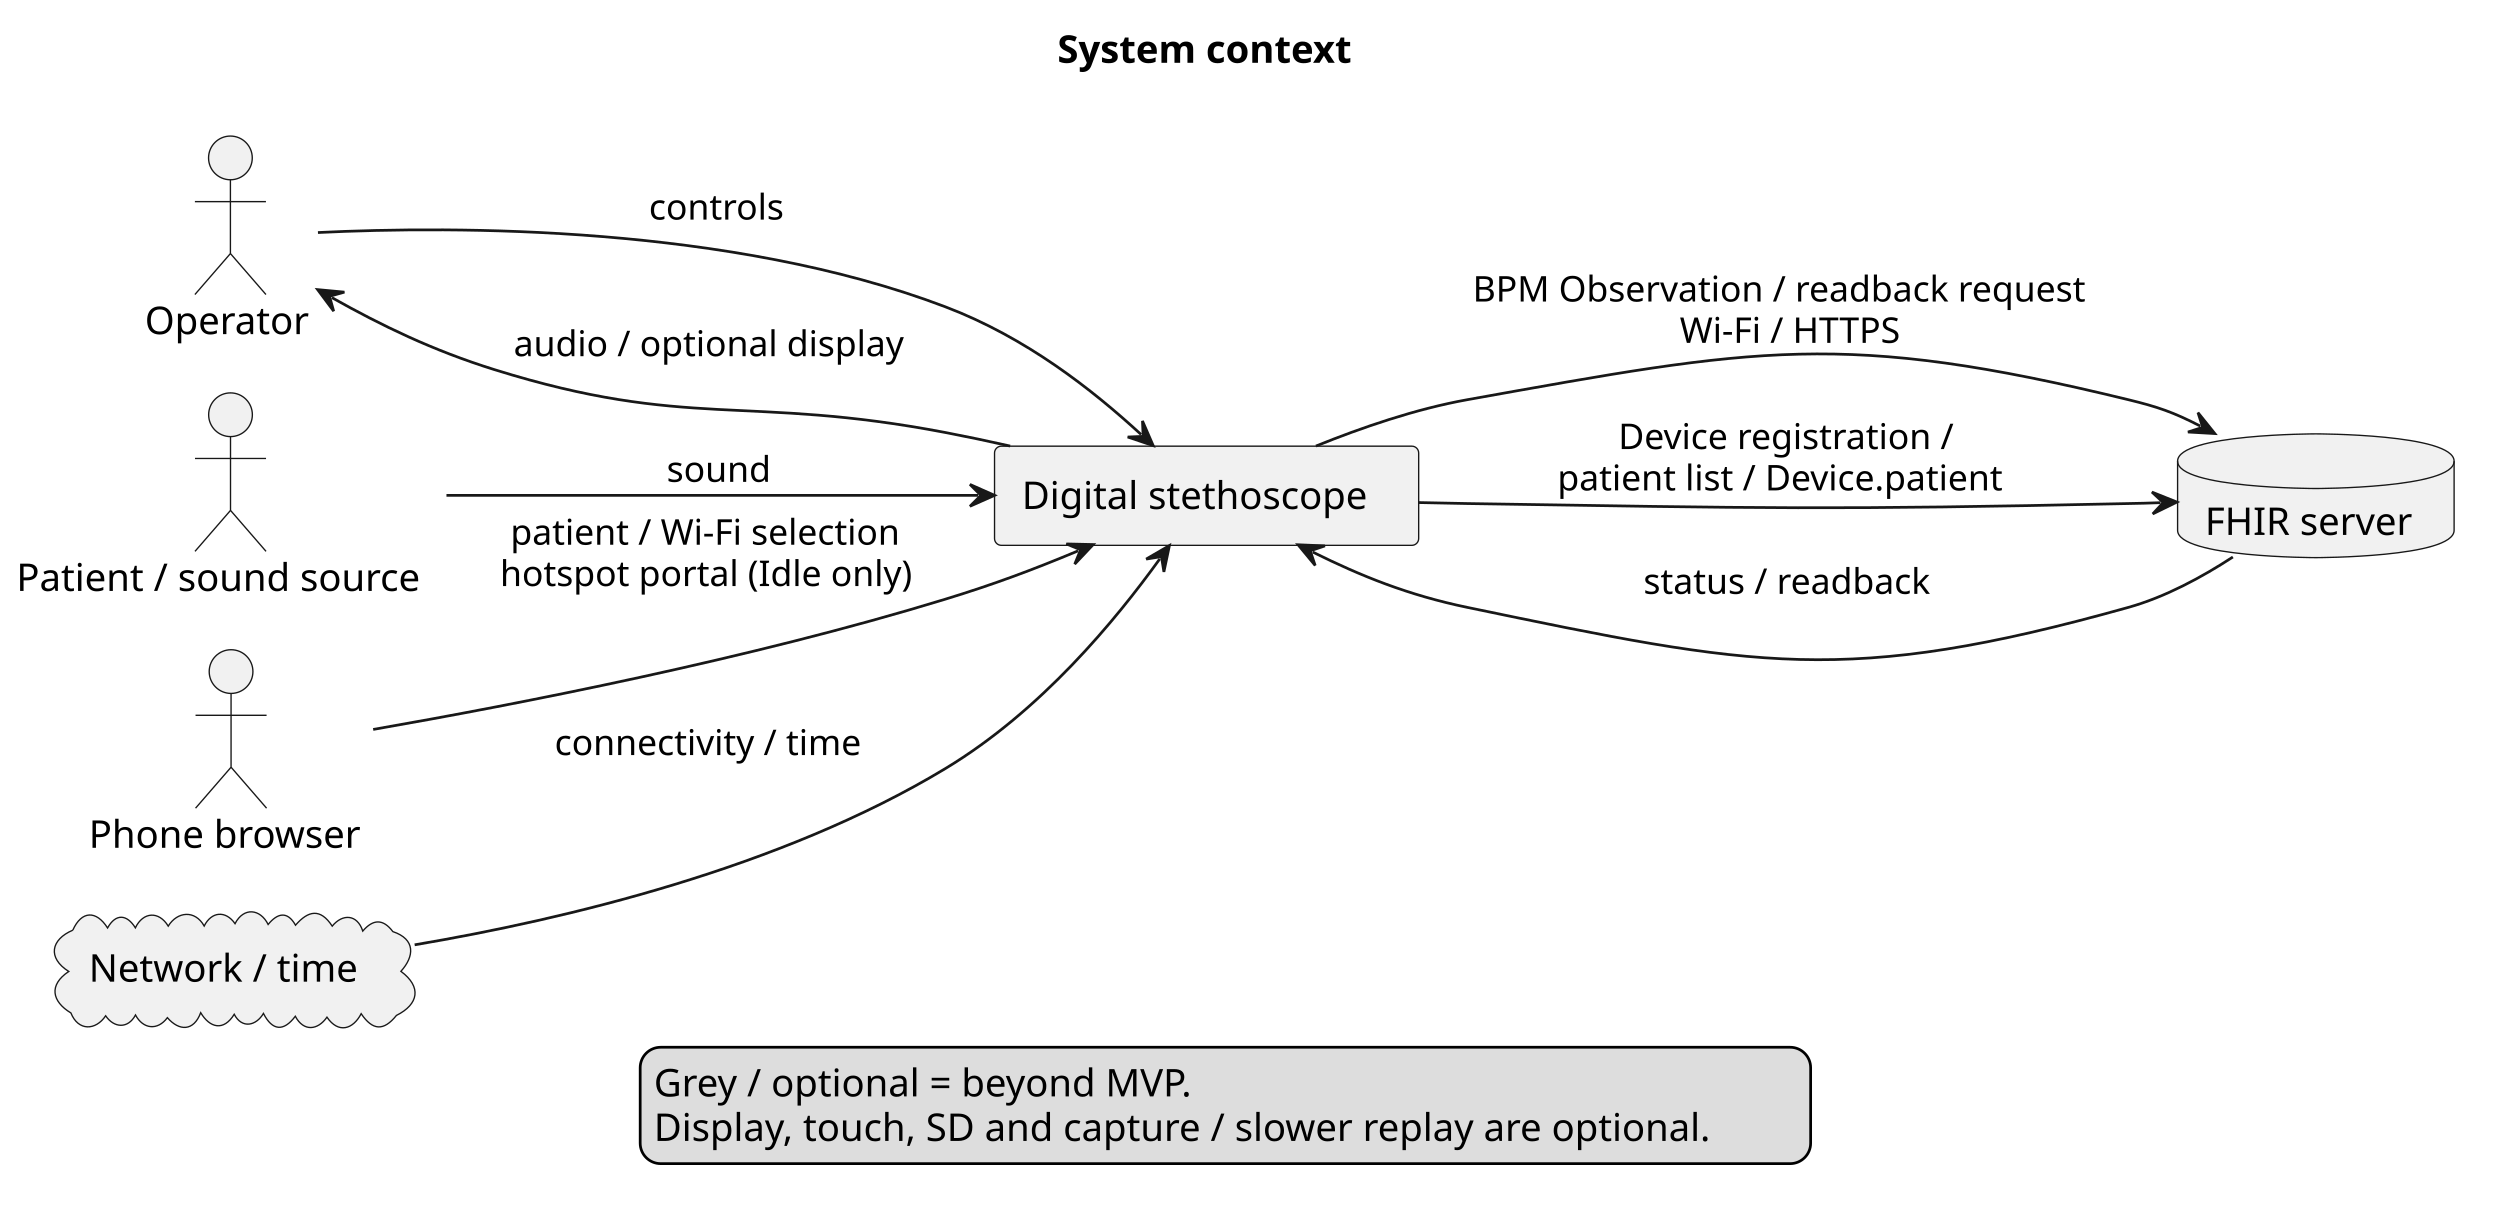
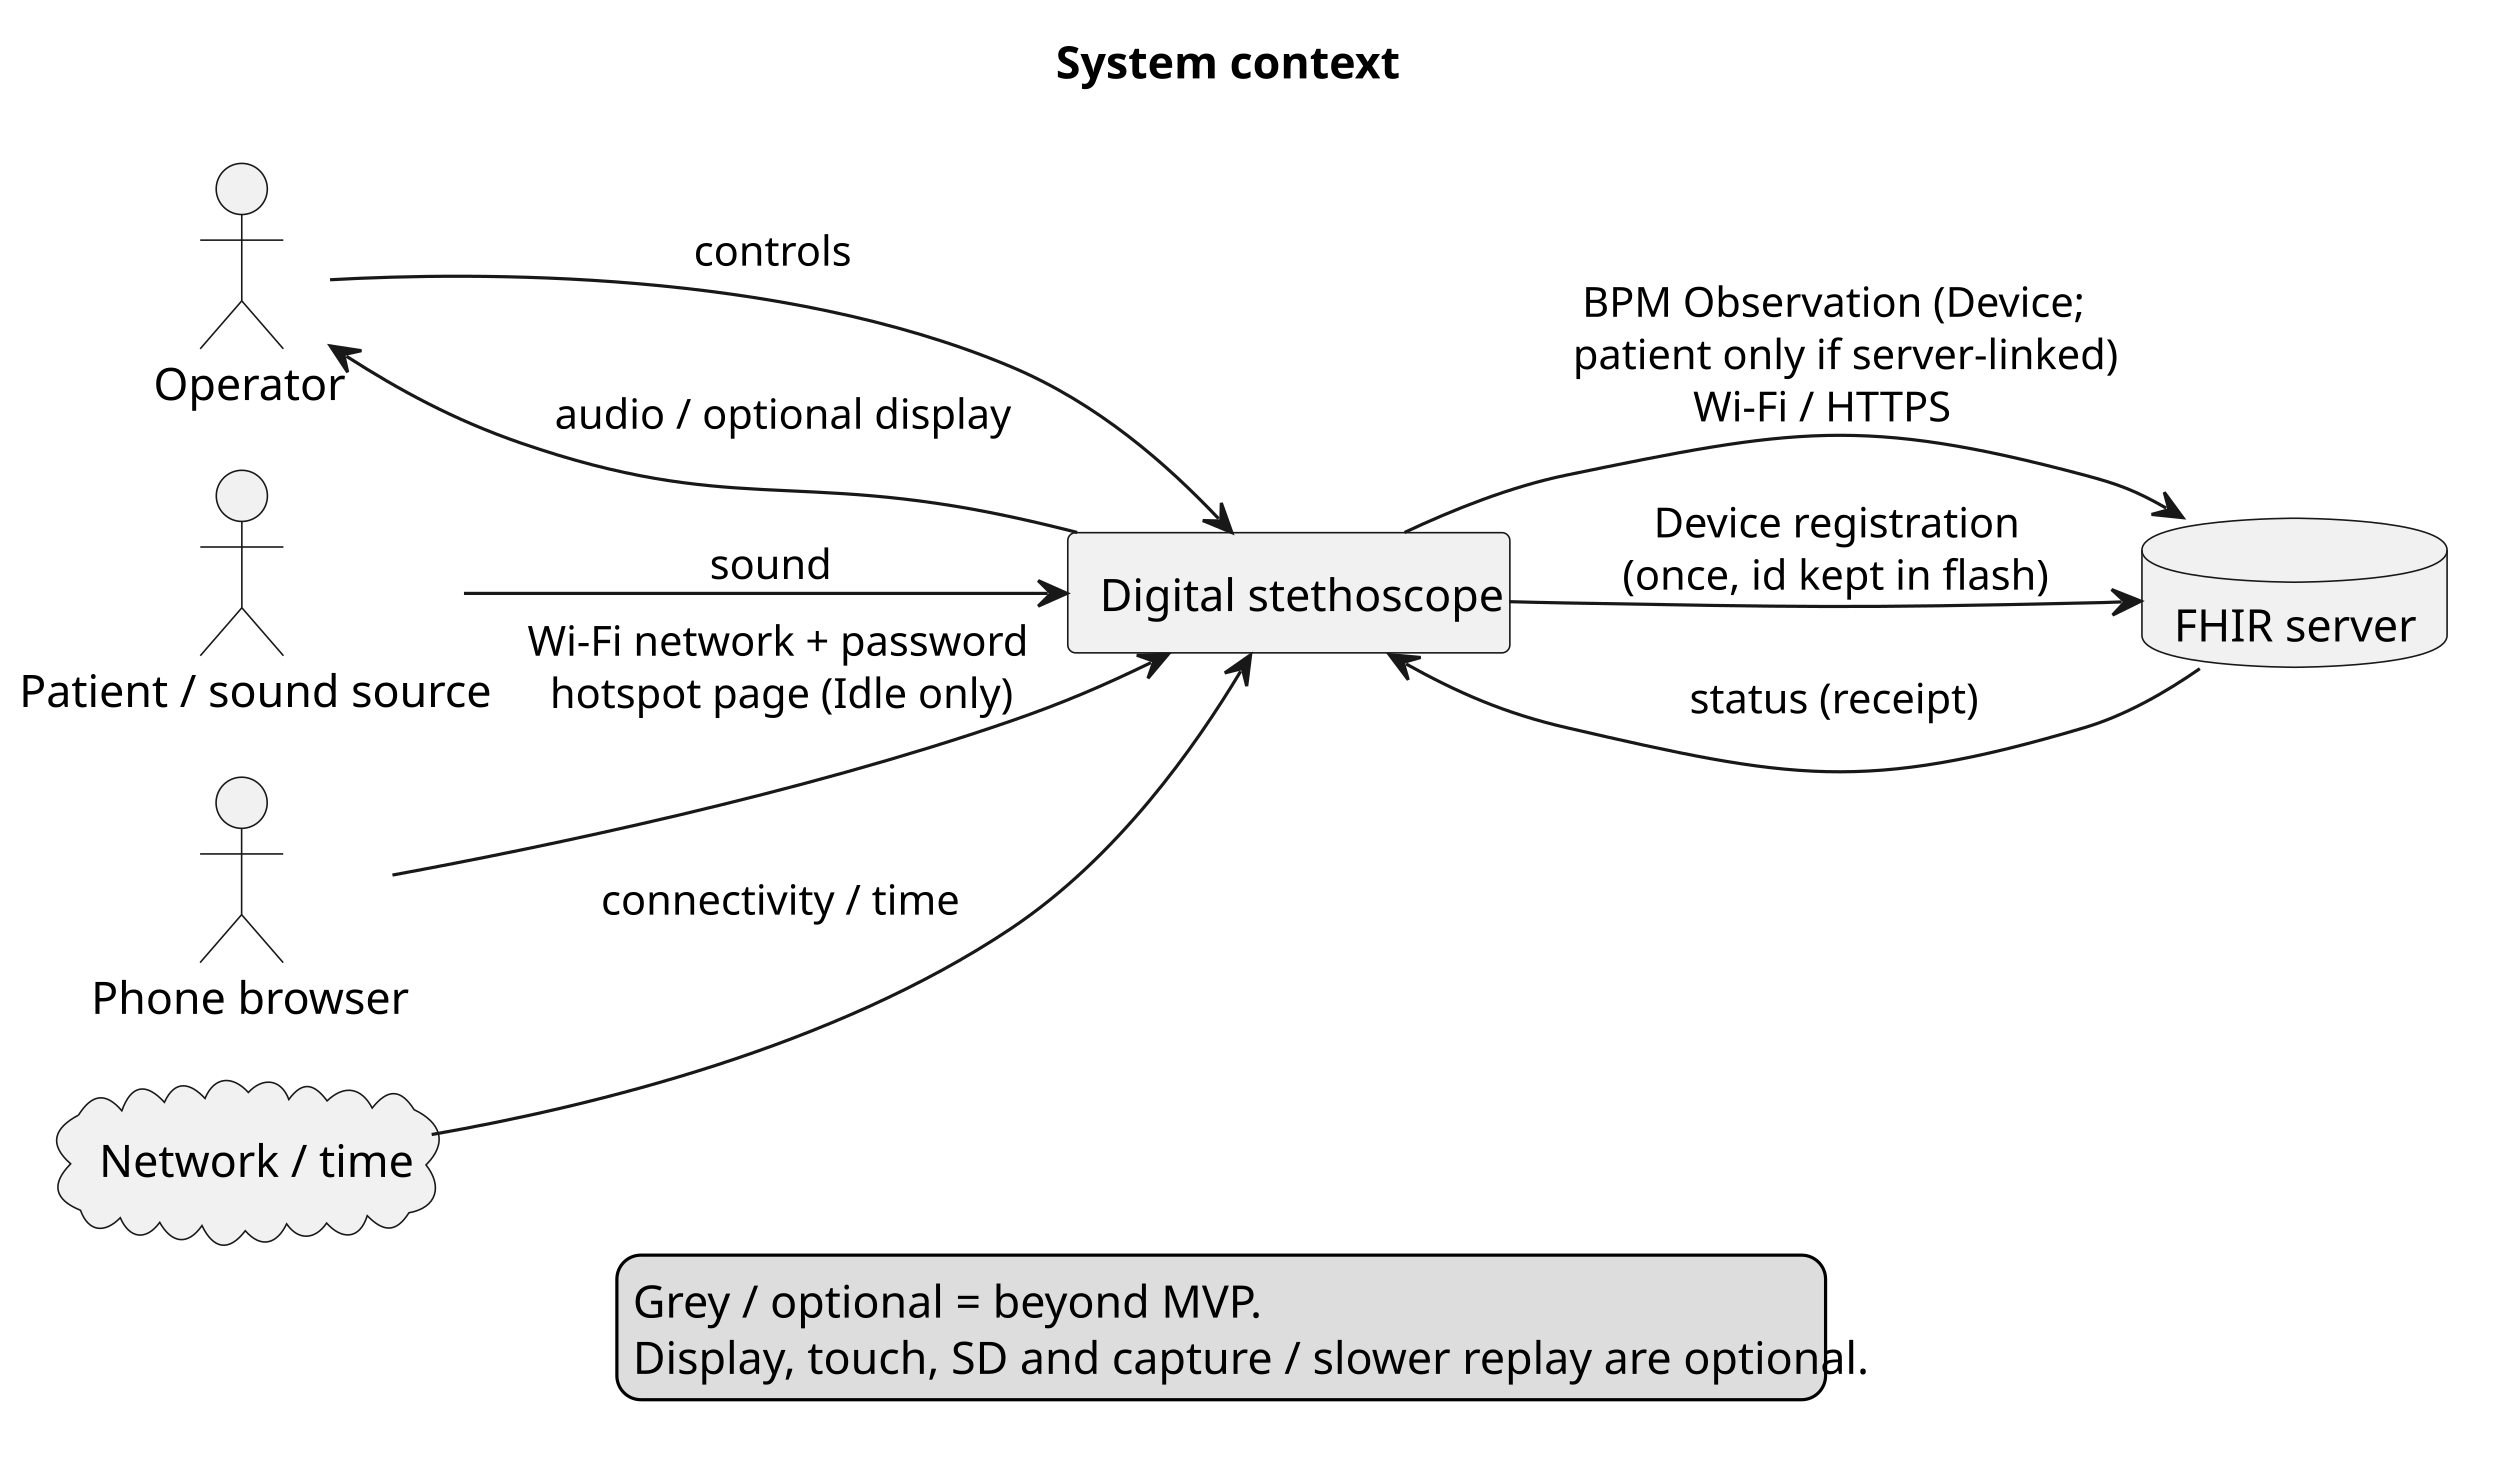
- <svg xmlns="http://www.w3.org/2000/svg" contentStyleType="text/css" data-diagram-type="DESCRIPTION" height="445px" preserveAspectRatio="none" style="width:915px;height:445px;background:#FFFFFF;" version="1.1" viewBox="0 0 915 445" width="915px" zoomAndPan="magnify">
+ <svg xmlns="http://www.w3.org/2000/svg" contentStyleType="text/css" data-diagram-type="DESCRIPTION" height="457px" preserveAspectRatio="none" style="width:782px;height:457px;background:#FFFFFF;" version="1.1" viewBox="0 0 782 457" width="782px" zoomAndPan="magnify">
  <defs />
  <g>
    <g class="title" data-source-line="15">
-       <text fill="#000000" font-family="sans-serif" font-size="14" font-weight="bold" lengthAdjust="spacing" textLength="122.985" x="387.007" y="22.995">System context</text>
+       <text fill="#000000" font-family="sans-serif" font-size="14" font-weight="bold" lengthAdjust="spacing" textLength="103.482" x="330.259" y="24.533">System context</text>
    </g>
    <g class="entity" data-qualified-name="operator" data-source-line="17" id="ent0002">
-       <ellipse cx="84.332" cy="57.797" fill="#F1F1F1" rx="8" ry="8" style="stroke:#181818;stroke-width:0.5;" />
-       <path d="M84.332,65.797 L84.332,92.797 M71.332,73.797 L97.332,73.797 M84.332,92.797 L71.332,107.797 M84.332,92.797 L97.332,107.797" fill="none" style="stroke:#181818;stroke-width:0.5;" />
-       <text fill="#000000" font-family="sans-serif" font-size="14" lengthAdjust="spacing" textLength="62.665" x="53" y="122.292">Operator</text>
+       <ellipse cx="75.624" cy="59.109" fill="#F1F1F1" rx="8" ry="8" style="stroke:#181818;stroke-width:0.5;" />
+       <path d="M75.624,67.109 L75.624,94.109 M62.624,75.109 L88.624,75.109 M75.624,94.109 L62.624,109.109 M75.624,94.109 L88.624,109.109" fill="none" style="stroke:#181818;stroke-width:0.5;" />
+       <text fill="#000000" font-family="sans-serif" font-size="14" lengthAdjust="spacing" textLength="55.248" x="48" y="125.143">Operator</text>
    </g>
    <g class="entity" data-qualified-name="source" data-source-line="18" id="ent0003">
-       <ellipse cx="84.367" cy="151.797" fill="#F1F1F1" rx="8" ry="8" style="stroke:#181818;stroke-width:0.5;" />
-       <path d="M84.367,159.797 L84.367,186.797 M71.367,167.797 L97.367,167.797 M84.367,186.797 L71.367,201.797 M84.367,186.797 L97.367,201.797" fill="none" style="stroke:#181818;stroke-width:0.5;" />
-       <text fill="#000000" font-family="sans-serif" font-size="14" lengthAdjust="spacing" textLength="156.734" x="6" y="216.292">Patient / sound source</text>
+       <ellipse cx="75.655" cy="155.109" fill="#F1F1F1" rx="8" ry="8" style="stroke:#181818;stroke-width:0.5;" />
+       <path d="M75.655,163.109 L75.655,190.109 M62.655,171.109 L88.655,171.109 M75.655,190.109 L62.655,205.109 M75.655,190.109 L88.655,205.109" fill="none" style="stroke:#181818;stroke-width:0.5;" />
+       <text fill="#000000" font-family="sans-serif" font-size="14" lengthAdjust="spacing" textLength="139.31" x="6" y="221.143">Patient / sound source</text>
    </g>
    <g class="entity" data-qualified-name="phone" data-source-line="19" id="ent0004">
-       <ellipse cx="84.569" cy="245.797" fill="#F1F1F1" rx="8" ry="8" style="stroke:#181818;stroke-width:0.5;" />
-       <path d="M84.569,253.797 L84.569,280.797 M71.569,261.797 L97.569,261.797 M84.569,280.797 L71.569,295.797 M84.569,280.797 L97.569,295.797" fill="none" style="stroke:#181818;stroke-width:0.5;" />
-       <text fill="#000000" font-family="sans-serif" font-size="14" lengthAdjust="spacing" textLength="104.139" x="32.5" y="310.292">Phone browser</text>
+       <ellipse cx="75.582" cy="251.109" fill="#F1F1F1" rx="8" ry="8" style="stroke:#181818;stroke-width:0.5;" />
+       <path d="M75.582,259.109 L75.582,286.109 M62.583,267.109 L88.582,267.109 M75.582,286.109 L62.583,301.109 M75.582,286.109 L88.582,301.109" fill="none" style="stroke:#181818;stroke-width:0.5;" />
+       <text fill="#000000" font-family="sans-serif" font-size="14" lengthAdjust="spacing" textLength="94.165" x="28.5" y="317.143">Phone browser</text>
    </g>
    <g class="entity" data-qualified-name="device" data-source-line="20" id="ent0005">
-       <rect fill="#F1F1F1" height="36.297" rx="2.5" ry="2.5" style="stroke:#181818;stroke-width:0.5;" width="155.235" x="364" y="163.297" />
-       <text fill="#000000" font-family="sans-serif" font-size="14" lengthAdjust="spacing" textLength="135.235" x="374" y="186.292">Digital stethoscope</text>
+       <rect fill="#F1F1F1" height="37.609" rx="2.5" ry="2.5" style="stroke:#181818;stroke-width:0.5;" width="138.289" x="334" y="166.609" />
+       <text fill="#000000" font-family="sans-serif" font-size="14" lengthAdjust="spacing" textLength="118.289" x="344" y="191.143">Digital stethoscope</text>
    </g>
    <g class="entity" data-qualified-name="fhir" data-source-line="21" id="ent0006">
-       <path d="M797,168.797 C797,158.797 847.602,158.797 847.602,158.797 C847.602,158.797 898.204,158.797 898.204,168.797 L898.204,194.094 C898.204,204.094 847.602,204.094 847.602,204.094 C847.602,204.094 797,204.094 797,194.094 L797,168.797" fill="#F1F1F1" style="stroke:#181818;stroke-width:0.5;" />
-       <path d="M797,168.797 C797,178.797 847.602,178.797 847.602,178.797 C847.602,178.797 898.204,178.797 898.204,168.797" fill="none" style="stroke:#181818;stroke-width:0.5;" />
-       <text fill="#000000" font-family="sans-serif" font-size="14" lengthAdjust="spacing" textLength="81.204" x="807" y="195.792">FHIR server</text>
+       <path d="M670,172.109 C670,162.109 717.724,162.109 717.724,162.109 C717.724,162.109 765.448,162.109 765.448,172.109 L765.448,198.719 C765.448,208.719 717.724,208.719 717.724,208.719 C717.724,208.719 670,208.719 670,198.719 L670,172.109" fill="#F1F1F1" style="stroke:#181818;stroke-width:0.5;" />
+       <path d="M670,172.109 C670,182.109 717.724,182.109 717.724,182.109 C717.724,182.109 765.448,182.109 765.448,172.109" fill="none" style="stroke:#181818;stroke-width:0.5;" />
+       <text fill="#000000" font-family="sans-serif" font-size="14" lengthAdjust="spacing" textLength="75.448" x="680" y="200.643">FHIR server</text>
    </g>
    <g class="entity" data-qualified-name="net" data-source-line="22" id="ent0007">
-       <path d="M26.64,340.452 C29.874,333.23 35.245,333.134 39.37,339.624 C42.409,334.208 46.462,334.637 49.545,339.58 C52.38,333.707 58.133,333.328 61.571,338.95 C64.906,333.573 71.364,332.925 74.731,338.914 C77.406,333.61 82.56,333.115 86.02,338.049 C89.216,331.915 95.239,332.585 98.141,338.349 C101.451,334.306 105.1,333.187 108.161,338.613 C112.834,333.241 117.228,332.308 121.593,338.957 C125.373,334.341 130.75,334.563 132.776,340.77 C136.534,336.361 140.194,336.202 143.788,340.966 C152.145,343.772 151.708,349.993 146.737,355.503 C154.414,361.188 153.272,367.572 145.096,371.646 C140.355,377.545 136.351,377.152 132.191,371.022 C129.184,376.777 123.877,378.406 119.666,372.293 C116.295,377.094 111.153,377.705 108.083,371.962 C103.755,377.703 99.674,377.272 96.417,370.927 C93.796,375.384 88.639,376.723 85.726,371.241 C81.812,377.553 76.804,376.233 73.457,370.658 C70.874,377.519 65.611,377.467 61.262,372.475 C57.648,377.319 52.372,376.664 49.594,371.501 C46.804,376.669 41.719,376.252 38.673,371.791 C34.987,377.249 28.63,377.443 25.949,370.739 C18.966,366.533 17.747,360.507 25.163,355.556 C17.28,350.587 18.598,343.864 26.64,340.452" fill="#F1F1F1" style="stroke:#181818;stroke-width:0.5;" />
-       <text fill="#000000" font-family="sans-serif" font-size="14" lengthAdjust="spacing" textLength="103.701" x="32.5" y="359.292">Network / time</text>
+       <path d="M24.553,348.808 C28.556,342.476 32.842,341.294 38.11,347.435 C41.026,339.326 45.655,338.498 51.428,344.793 C54.779,337.521 59.613,338.738 64.121,343.58 C67.137,336.404 72.963,336.516 77.682,341.714 C82.098,336.948 87.907,337.316 90.347,343.916 C94.739,337.93 98.333,339.034 102.319,344.346 C107.638,339.291 112.941,340.031 116.425,346.577 C121.21,340.622 125.266,340.385 129.537,347.109 C137.642,350.96 140.383,357.268 133.26,364.399 C138.512,370.981 136.724,377.801 127.916,379.362 C123.805,385.864 119.792,385.285 114.878,380.273 C112.517,387.878 106.858,387.826 102.163,382.584 C98.649,387.764 93.387,388.234 89.662,382.833 C86.637,389.133 81.748,390.67 76.725,384.99 C71.554,391.784 66.673,390.651 63.182,383.374 C58.613,389.936 53.561,388.739 49.965,382.379 C45.655,388.243 40.47,387.453 37.627,380.919 C32.867,385.809 27.716,385.512 25.177,378.58 C17.025,375.263 15.817,370.432 22.094,364.052 C14.928,357.773 17.111,352.73 24.553,348.808" fill="#F1F1F1" style="stroke:#181818;stroke-width:0.5;" />
+       <text fill="#000000" font-family="sans-serif" font-size="14" lengthAdjust="spacing" textLength="89.462" x="31" y="368.143">Network / time</text>
    </g>
    <g class="link" data-entity-1="ent0003" data-entity-2="ent0005" data-link-type="dependency" id="lnk8">
-       <polygon fill="#181818" points="363.996,181.297,354.996,177.297,358.996,181.297,354.996,185.297,363.996,181.297" style="stroke:#181818;stroke-width:1;" />
-       <path d="M163.406,181.297 C223.004,181.297 298.75,181.297 357.996,181.297" fill="none" style="stroke:#181818;stroke-width:1;" />
-       <text fill="#000000" font-family="sans-serif" font-size="13" lengthAdjust="spacing" textLength="39.457" x="244" y="176.364">sound</text>
+       <polygon fill="#181818" points="333.741,185.609,324.741,181.609,328.741,185.609,324.741,189.609,333.741,185.609" style="stroke:#181818;stroke-width:1;" />
+       <path d="M145.132,185.609 C200.622,185.609 272.351,185.609 327.741,185.609" fill="none" style="stroke:#181818;stroke-width:1;" />
+       <text fill="#000000" font-family="sans-serif" font-size="13" lengthAdjust="spacing" textLength="35.42" x="222" y="181.105">sound</text>
    </g>
    <g class="link" data-entity-1="ent0002" data-entity-2="ent0005" data-link-type="dependency" id="lnk9">
-       <polygon fill="#181818" points="422.067,163.09,418.144,154.056,418.384,159.708,412.733,159.949,422.067,163.09" style="stroke:#181818;stroke-width:1;" />
-       <path d="M116.368,85.109 C166.377,82.678 267.431,82.438 346,112.297 C375.623,123.555 399.815,142.656 417.648,159.032" fill="none" style="stroke:#181818;stroke-width:1;" />
-       <text fill="#000000" font-family="sans-serif" font-size="13" lengthAdjust="spacing" textLength="52.121" x="237.5" y="80.364">controls</text>
+       <polygon fill="#181818" points="385.327,166.595,382.027,157.315,381.883,162.97,376.228,162.826,385.327,166.595" style="stroke:#181818;stroke-width:1;" />
+       <path d="M103.24,87.51 C148.837,84.976 243.713,84.296 316,114.609 C343.675,126.215 365.231,145.445 381.194,162.245" fill="none" style="stroke:#181818;stroke-width:1;" />
+       <text fill="#000000" font-family="sans-serif" font-size="13" lengthAdjust="spacing" textLength="45.519" x="217" y="83.105">controls</text>
    </g>
    <g class="link" data-entity-1="ent0005" data-entity-2="ent0002" data-link-type="dependency" id="lnk10">
-       <polygon fill="#181818" points="116.243,105.996,122.129,113.893,120.602,108.446,126.048,106.919,116.243,105.996" style="stroke:#181818;stroke-width:1;" />
-       <path d="M369.716,163.256 C361.741,161.465 353.712,159.769 346,158.297 C273.271,144.413 251.689,157.328 181,135.297 C158.324,128.23 139.679,119.169 121.473,108.936" fill="none" style="stroke:#181818;stroke-width:1;" />
-       <text fill="#000000" font-family="sans-serif" font-size="13" lengthAdjust="spacing" textLength="151.645" x="188" y="130.364">audio / optional display</text>
+       <polygon fill="#181818" points="103.322,108.216,108.748,116.436,107.534,110.91,113.059,109.697,103.322,108.216" style="stroke:#181818;stroke-width:1;" />
+       <path d="M336.94,166.546 C329.902,164.756 322.821,163.068 316,161.609 C248.756,147.229 228.002,161.042 163,138.609 C141.79,131.29 124.87,122.002 108.376,111.449" fill="none" style="stroke:#181818;stroke-width:1;" />
+       <text fill="#000000" font-family="sans-serif" font-size="13" lengthAdjust="spacing" textLength="132.26" x="173.5" y="134.105">audio / optional display</text>
    </g>
    <g class="link" data-entity-1="ent0005" data-entity-2="ent0006" data-link-type="dependency" id="lnk11">
-       <polygon fill="#181818" points="810.622,158.686,804.454,151.008,806.178,156.396,800.789,158.119,810.622,158.686" style="stroke:#181818;stroke-width:1;" />
-       <path d="M481.625,163.257 C498.311,156.506 518.229,149.661 537,146.297 C642.869,127.321 674.506,120.817 779,146.297 C789.773,148.924 795.41,150.846 805.289,155.938" fill="none" style="stroke:#181818;stroke-width:1;" />
-       <text fill="#000000" font-family="sans-serif" font-size="13" lengthAdjust="spacing" textLength="238.202" x="539" y="110.364">BPM Observation / readback request</text>
-       <text fill="#000000" font-family="sans-serif" font-size="13" lengthAdjust="spacing" textLength="86.639" x="614.782" y="125.497">Wi-Fi / HTTPS</text>
+       <polygon fill="#181818" points="682.803,161.92,676.981,153.976,678.464,159.435,673.005,160.917,682.803,161.92" style="stroke:#181818;stroke-width:1;" />
+       <path d="M439.339,166.556 C454.481,159.422 472.648,152.184 490,148.609 C560.519,134.083 582.428,130.071 652,148.609 C662.603,151.435 668.069,153.481 677.597,158.938" fill="none" style="stroke:#181818;stroke-width:1;" />
+       <text fill="#000000" font-family="sans-serif" font-size="13" lengthAdjust="spacing" textLength="153.163" x="494.898" y="99.105">BPM Observation (Device;</text>
+       <text fill="#000000" font-family="sans-serif" font-size="13" lengthAdjust="spacing" textLength="158.958" x="492" y="115.456">patient only if server-linked)</text>
+       <text fill="#000000" font-family="sans-serif" font-size="13" lengthAdjust="spacing" textLength="83.764" x="529.597" y="131.808">Wi-Fi / HTTPS</text>
    </g>
    <g class="link" data-entity-1="ent0006" data-entity-2="ent0005" data-link-type="dependency" id="lnk12">
-       <polygon fill="#181818" points="475.077,199.377,481.357,206.964,479.555,201.602,484.917,199.8,475.077,199.377" style="stroke:#181818;stroke-width:1;" />
-       <path d="M817.229,203.864 C805.919,211.253 792.468,218.527 779,222.297 C675.425,251.288 642.311,244.158 537,222.297 C515.462,217.826 498.179,210.856 480.45,202.047" fill="none" style="stroke:#181818;stroke-width:1;" />
-       <text fill="#000000" font-family="sans-serif" font-size="13" lengthAdjust="spacing" textLength="113.045" x="601.5" y="217.364">status / readback</text>
+       <polygon fill="#181818" points="434.578,204.774,440.498,212.644,438.947,207.204,444.387,205.653,434.578,204.774" style="stroke:#181818;stroke-width:1;" />
+       <path d="M688.107,209.153 C677.454,216.566 664.81,223.806 652,227.609 C582.978,248.101 560.15,243.824 490,227.609 C470.573,223.119 455.706,216.527 439.821,207.69" fill="none" style="stroke:#181818;stroke-width:1;" />
+       <text fill="#000000" font-family="sans-serif" font-size="13" lengthAdjust="spacing" textLength="85.973" x="528.5" y="223.105">status (receipt)</text>
    </g>
    <g class="link" data-entity-1="ent0007" data-entity-2="ent0005" data-link-type="dependency" id="lnk13">
-       <polygon fill="#181818" points="428.012,199.669,419.501,204.625,425.086,203.723,425.987,209.308,428.012,199.669" style="stroke:#181818;stroke-width:1;" />
-       <path d="M151.761,345.805 C206.89,336.465 285.798,317.666 346,281.297 C381.166,260.052 408.224,227.078 424.5,204.534" fill="none" style="stroke:#181818;stroke-width:1;" />
-       <text fill="#000000" font-family="sans-serif" font-size="13" lengthAdjust="spacing" textLength="121.545" x="203" y="276.364">connectivity / time</text>
+       <polygon fill="#181818" points="391.189,204.841,383.115,210.481,388.606,209.122,389.965,214.613,391.189,204.841" style="stroke:#181818;stroke-width:1;" />
+       <path d="M135.027,354.881 C186.228,345.931 260.828,327.414 316,290.609 C349.715,268.118 373.849,233.589 388.09,209.978" fill="none" style="stroke:#181818;stroke-width:1;" />
+       <text fill="#000000" font-family="sans-serif" font-size="13" lengthAdjust="spacing" textLength="103.314" x="188" y="286.104">connectivity / time</text>
    </g>
    <g class="link" data-entity-1="ent0004" data-entity-2="ent0005" data-link-type="dependency" id="lnk14">
-       <polygon fill="#181818" points="400.113,199.303,390.267,199.08,395.499,201.23,393.35,206.462,400.113,199.303" style="stroke:#181818;stroke-width:1;" />
-       <path d="M136.581,266.977 C189.585,257.728 274.564,241.163 346,219.297 C364.092,213.759 378.033,208.524 394.577,201.615" fill="none" style="stroke:#181818;stroke-width:1;" />
-       <text fill="#000000" font-family="sans-serif" font-size="13" lengthAdjust="spacing" textLength="153.715" x="186.805" y="199.364">patient / Wi-Fi selection</text>
-       <text fill="#000000" font-family="sans-serif" font-size="13" lengthAdjust="spacing" textLength="161.326" x="183" y="214.497">hotspot portal (Idle only)</text>
+       <polygon fill="#181818" points="365.438,204.642,355.595,204.968,360.939,206.823,359.084,212.167,365.438,204.642" style="stroke:#181818;stroke-width:1;" />
+       <path d="M122.76,273.72 C171.588,264.719 250.411,248.26 316,225.609 C332.654,219.858 345.011,214.544 360.039,207.259" fill="none" style="stroke:#181818;stroke-width:1;" />
+       <text fill="#000000" font-family="sans-serif" font-size="13" lengthAdjust="spacing" textLength="149.9" x="165" y="205.105">Wi-Fi network + password</text>
+       <text fill="#000000" font-family="sans-serif" font-size="13" lengthAdjust="spacing" textLength="135.865" x="172.017" y="221.456">hotspot page (Idle only)</text>
    </g>
    <g class="link" data-entity-1="ent0005" data-entity-2="ent0006" data-link-type="dependency" id="lnk15">
-       <polygon fill="#181818" points="796.744,183.759,787.602,180.095,791.747,183.944,787.898,188.09,796.744,183.759" style="stroke:#181818;stroke-width:1;" />
-       <path d="M519.085,183.934 C525.146,184.08 531.174,184.204 537,184.297 C644.542,186.004 671.471,186.685 779,184.297 C784.746,184.169 784.77,184.203 790.748,183.981" fill="none" style="stroke:#181818;stroke-width:1;" />
-       <text fill="#000000" font-family="sans-serif" font-size="13" lengthAdjust="spacing" textLength="132.393" x="592.296" y="164.364">Device registration /</text>
-       <text fill="#000000" font-family="sans-serif" font-size="13" lengthAdjust="spacing" textLength="176.985" x="570" y="179.497">patient list / Device.patient</text>
+       <polygon fill="#181818" points="669.655,188.044,660.505,184.401,664.659,188.24,660.819,192.394,669.655,188.044" style="stroke:#181818;stroke-width:1;" />
+       <path d="M472.063,188.203 C478.128,188.368 484.174,188.508 490,188.609 C561.989,189.865 580.019,190.282 652,188.609 C657.716,188.476 657.718,188.513 663.66,188.28" fill="none" style="stroke:#181818;stroke-width:1;" />
+       <text fill="#000000" font-family="sans-serif" font-size="13" lengthAdjust="spacing" textLength="107.656" x="517.26" y="168.105">Device registration</text>
+       <text fill="#000000" font-family="sans-serif" font-size="13" lengthAdjust="spacing" textLength="127.175" x="507.5" y="184.456">(once, id kept in flash)</text>
    </g>
    <g class="legend" data-source-line="31">
-       <rect fill="#DDDDDD" height="42.594" rx="7.5" ry="7.5" style="stroke:#000000;stroke-width:1;" width="428.387" x="234.307" y="383.297" />
-       <text fill="#000000" font-family="sans-serif" font-size="14" lengthAdjust="spacing" textLength="215.599" x="239.307" y="401.292">Grey / optional = beyond MVP.</text>
-       <text fill="#000000" font-family="sans-serif" font-size="14" lengthAdjust="spacing" textLength="418.387" x="239.307" y="417.589">Display, touch, SD and capture / slower replay are optional.</text>
+       <rect fill="#DDDDDD" height="45.219" rx="7.5" ry="7.5" style="stroke:#000000;stroke-width:1;" width="378.081" x="192.959" y="392.609" />
+       <text fill="#000000" font-family="sans-serif" font-size="14" lengthAdjust="spacing" textLength="191.051" x="197.959" y="412.143">Grey / optional = beyond MVP.</text>
+       <text fill="#000000" font-family="sans-serif" font-size="14" lengthAdjust="spacing" textLength="368.081" x="197.959" y="429.752">Display, touch, SD and capture / slower replay are optional.</text>
    </g>
  </g>
</svg>
